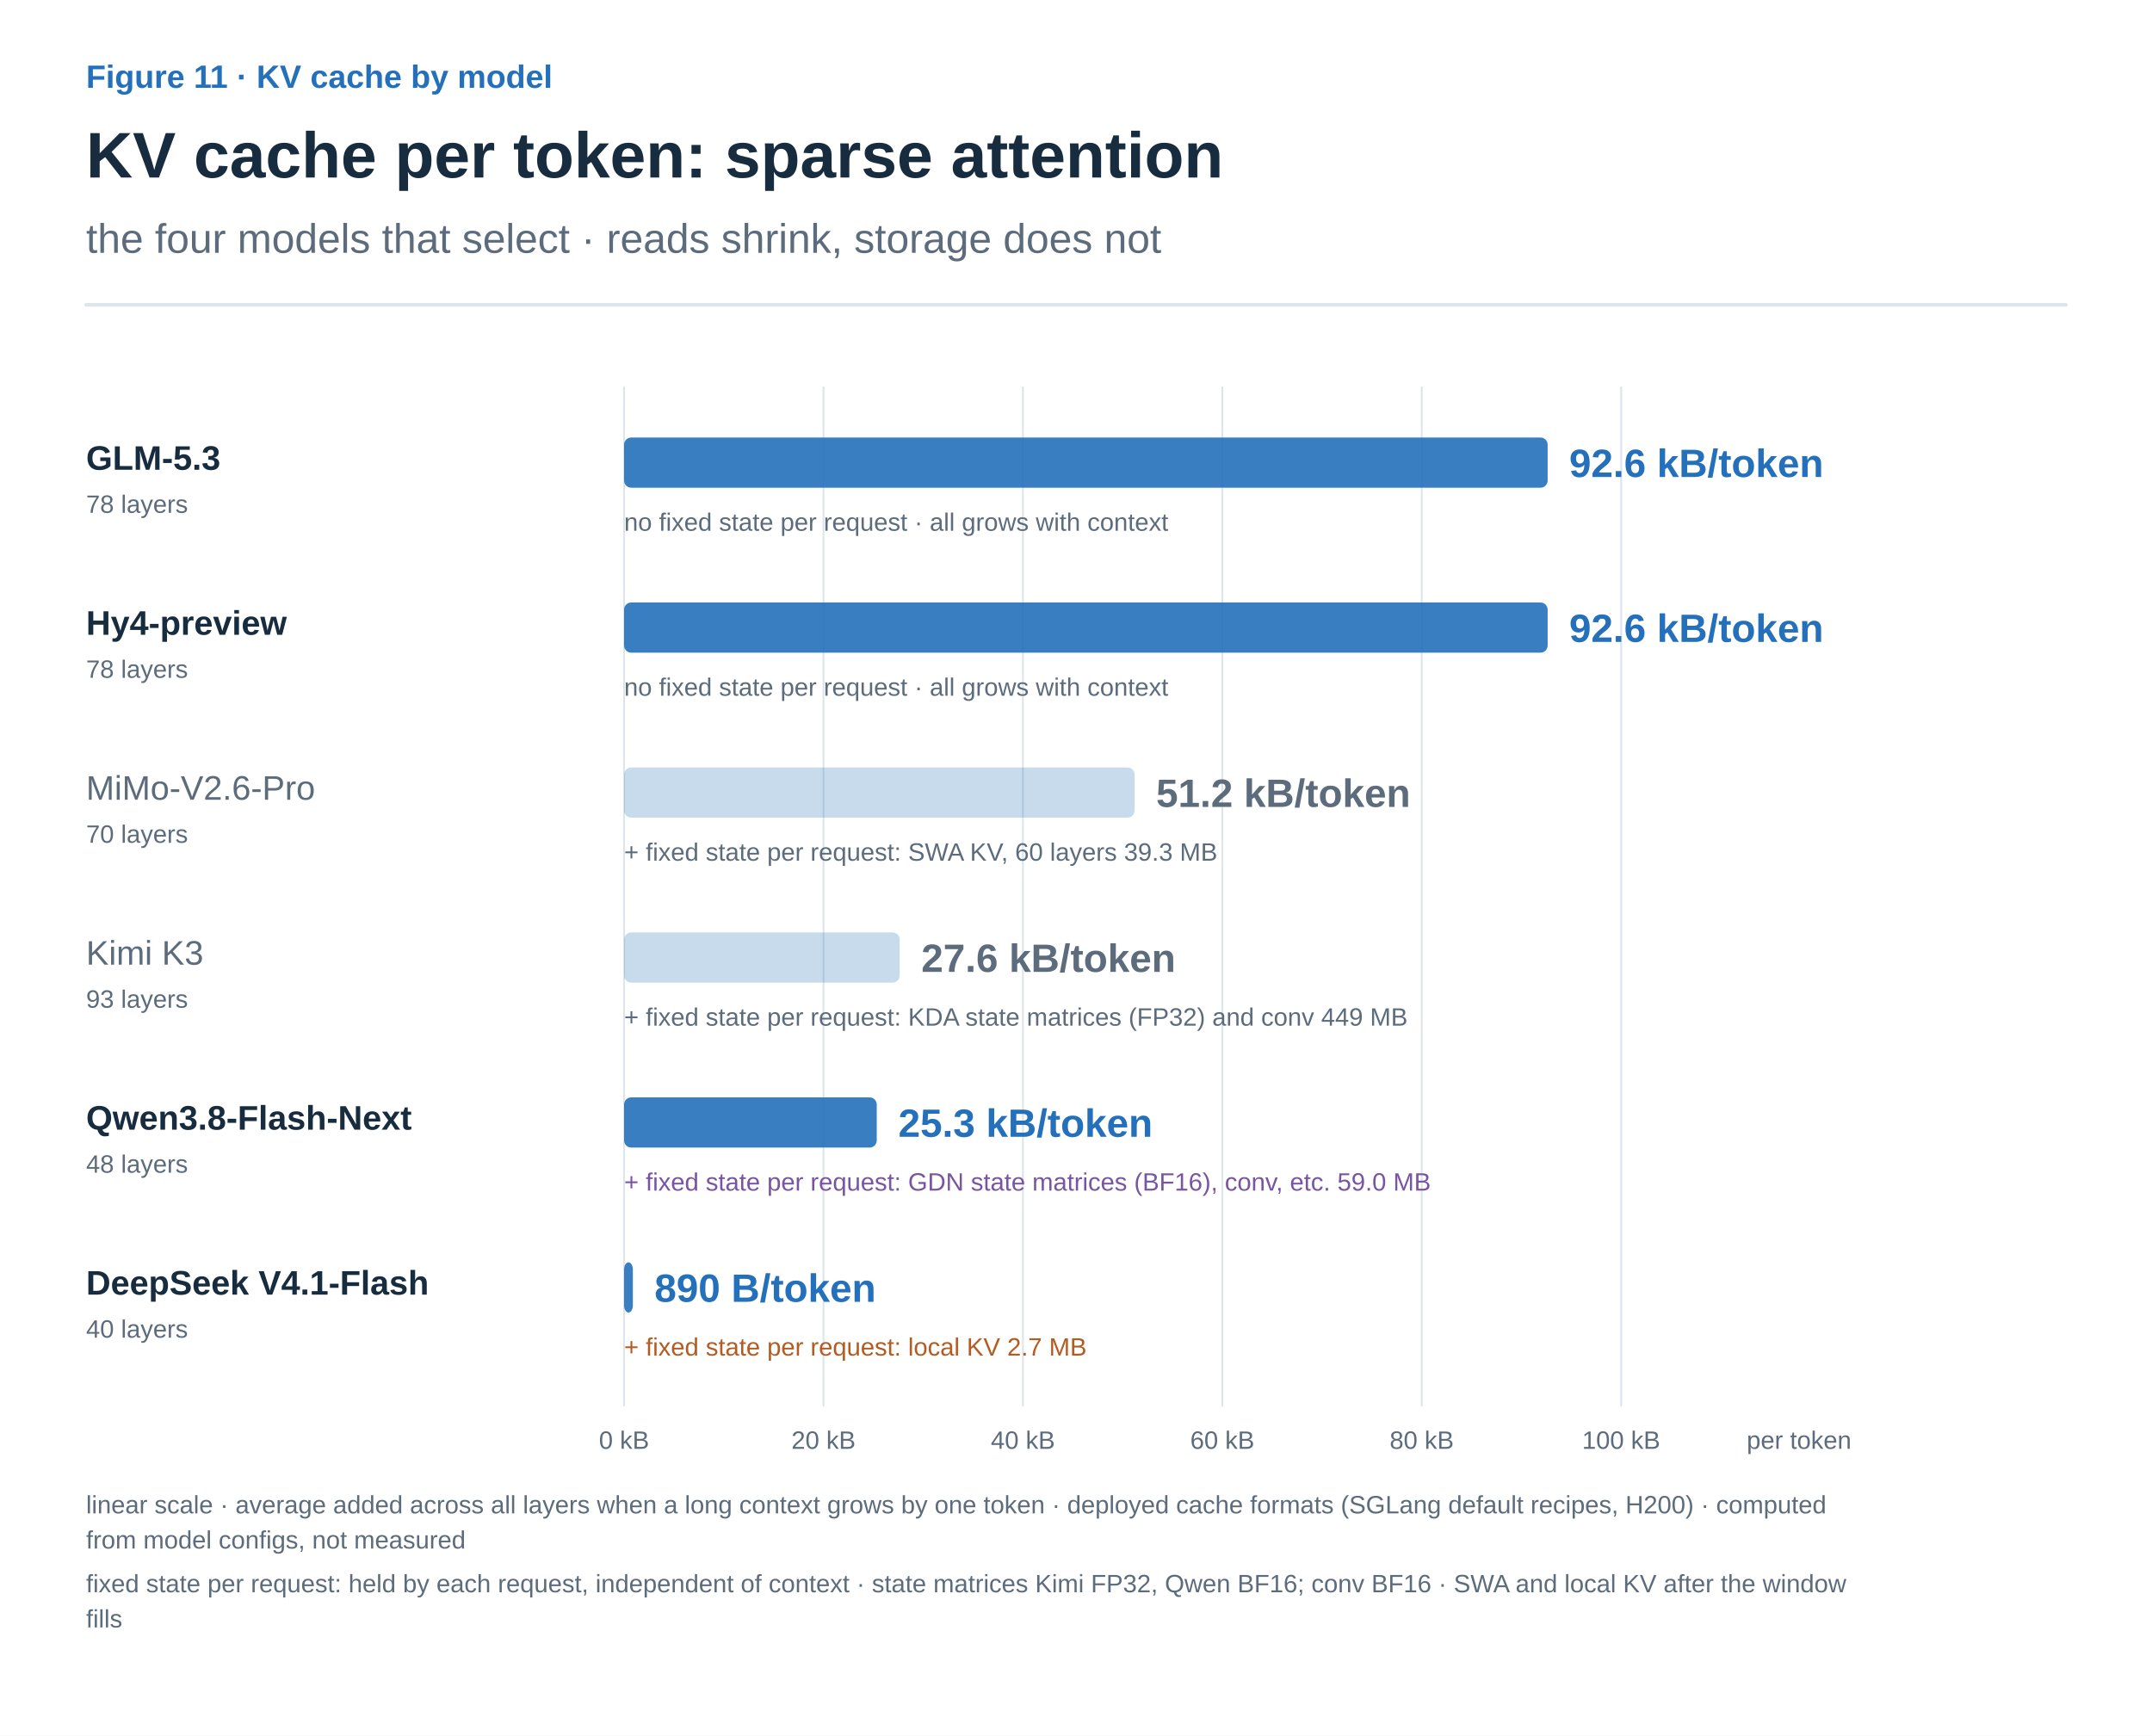
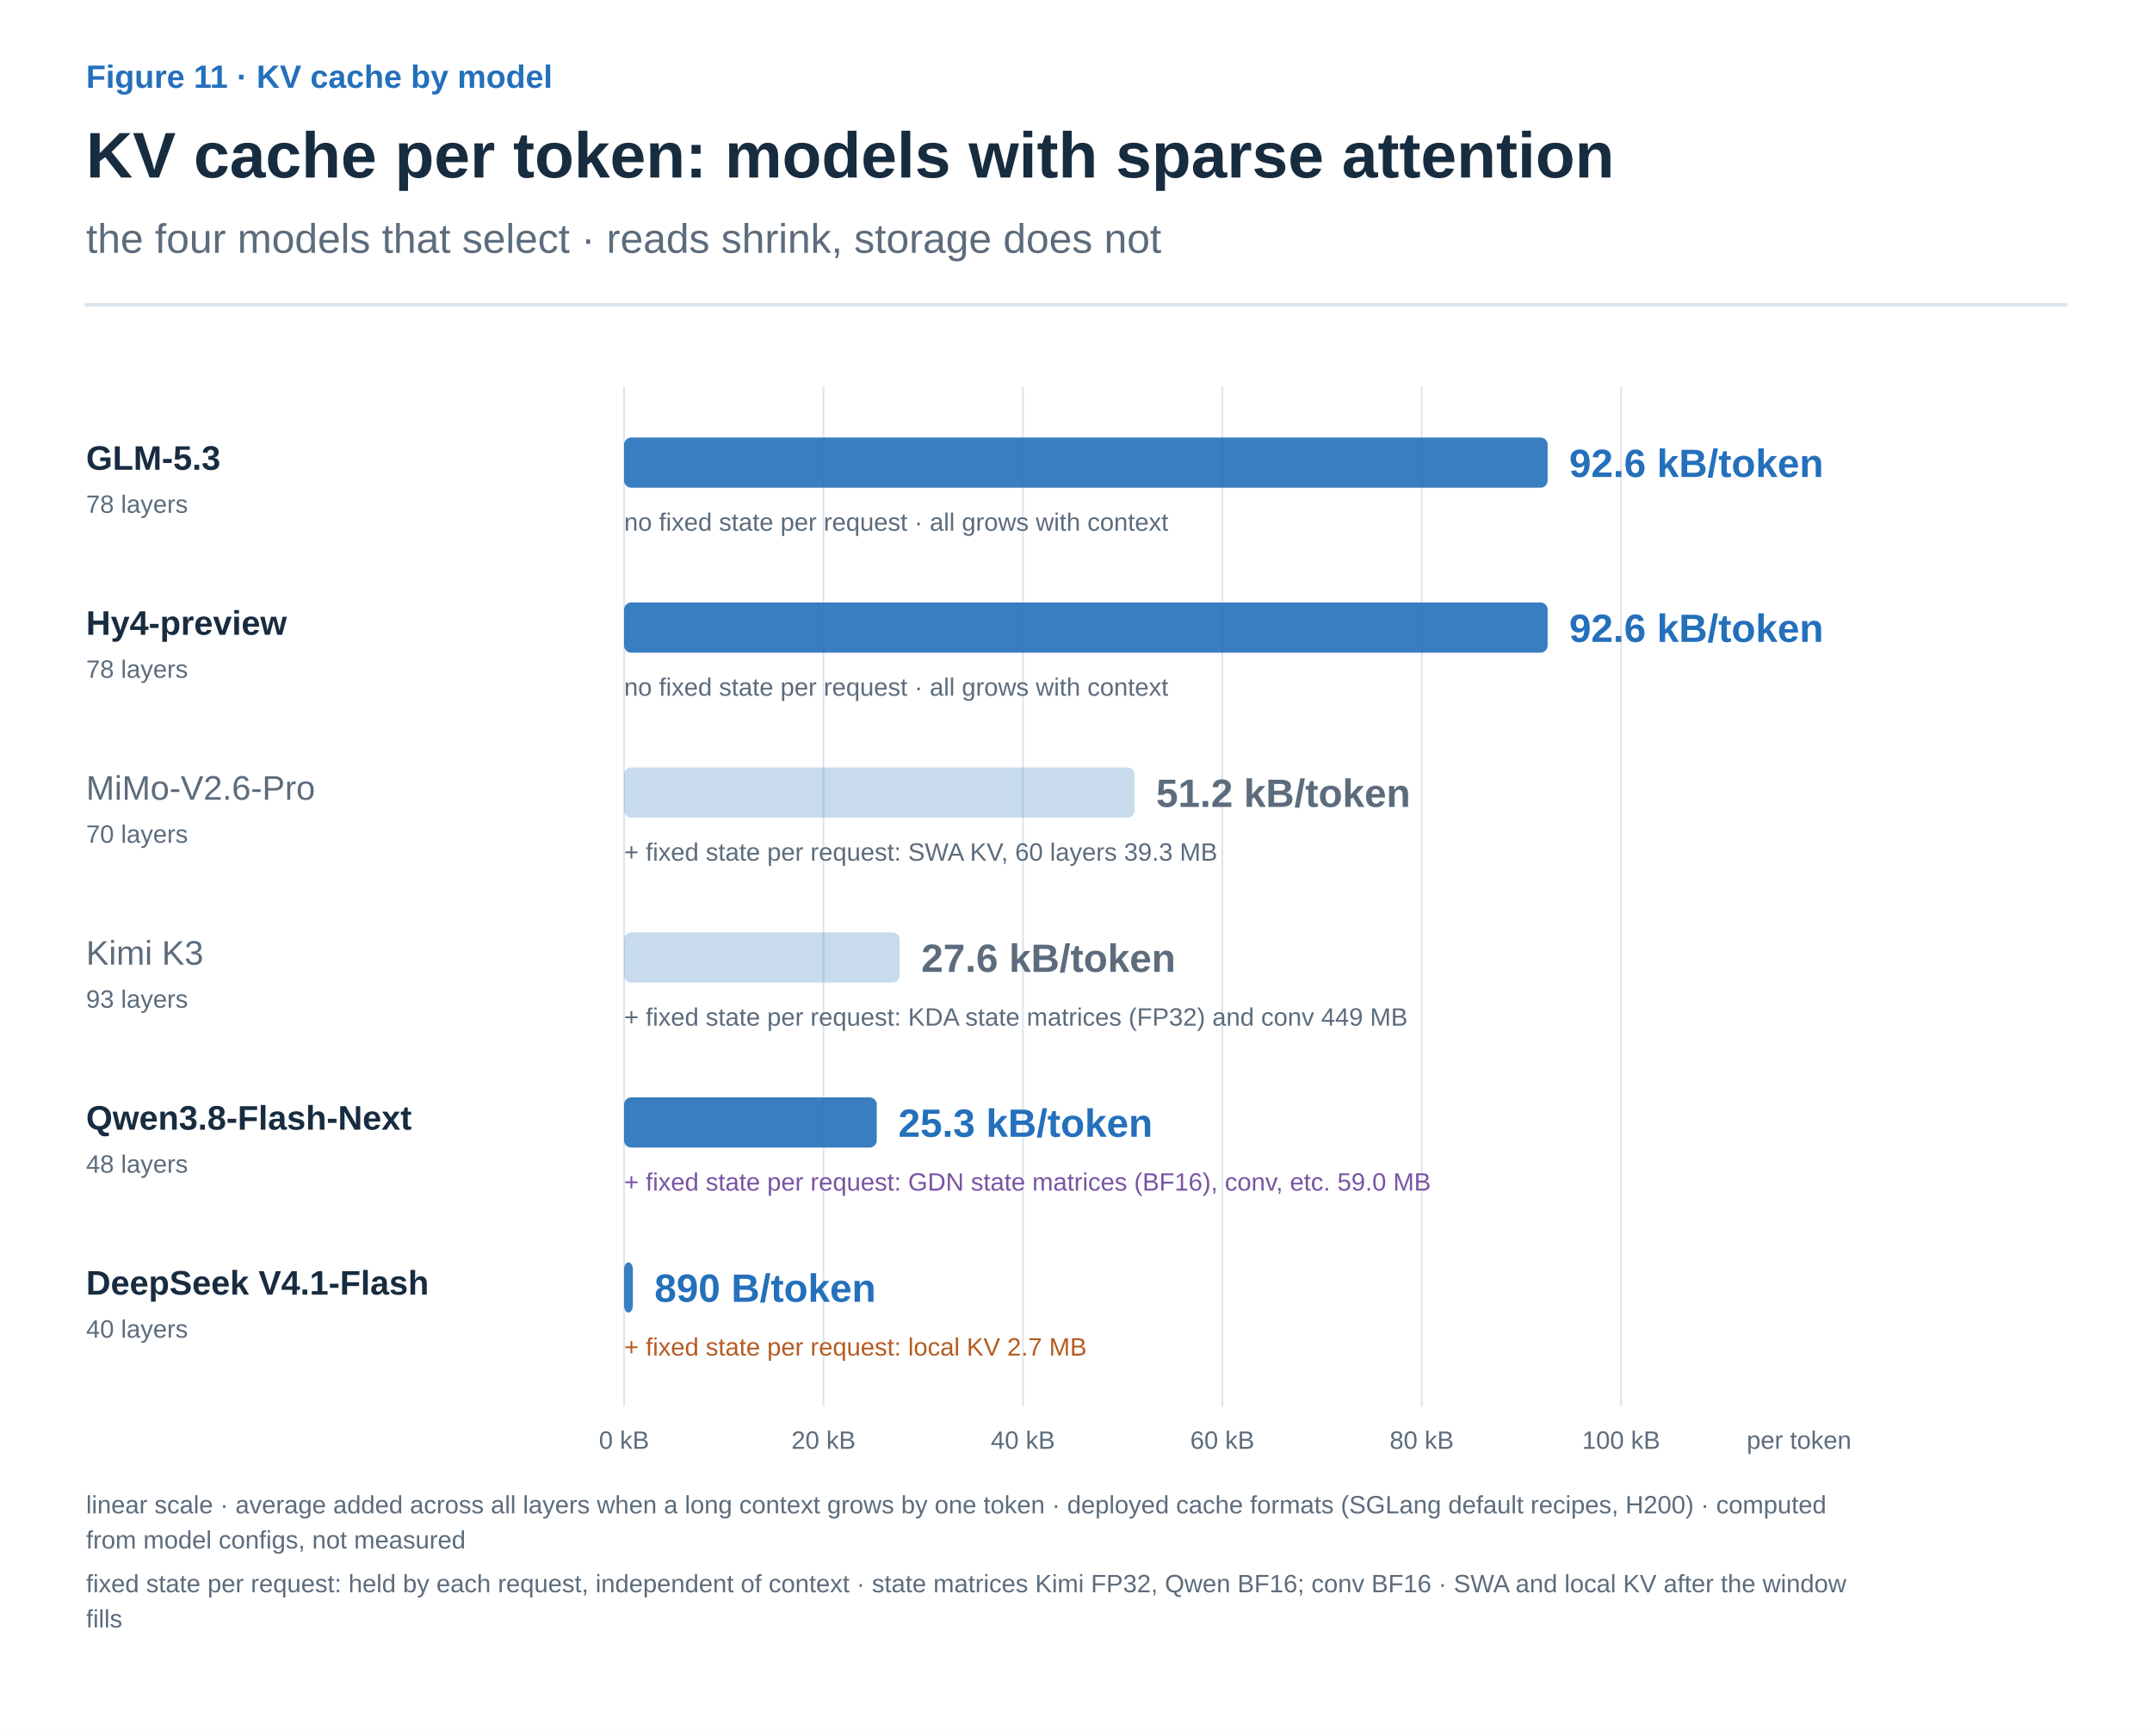
<svg xmlns="http://www.w3.org/2000/svg" width="1200" height="968" viewBox="0 0 1200 968" role="img" aria-labelledby="title desc">
  <defs>
    <marker id="arrow-ink" viewBox="0 0 10 10" refX="8" refY="5" markerWidth="6" markerHeight="6" orient="auto">
      <path d="M1 1 L9 5 L1 9" fill="none" stroke="#182C40" stroke-width="1.6" />
    </marker>
    <marker id="arrow-muted" viewBox="0 0 10 10" refX="8" refY="5" markerWidth="6" markerHeight="6" orient="auto">
      <path d="M1 1 L9 5 L1 9" fill="none" stroke="#5C6C7C" stroke-width="1.6" />
    </marker>
    <marker id="arrow-line" viewBox="0 0 10 10" refX="8" refY="5" markerWidth="6" markerHeight="6" orient="auto">
      <path d="M1 1 L9 5 L1 9" fill="none" stroke="#DCE4EC" stroke-width="1.6" />
    </marker>
    <marker id="arrow-paper" viewBox="0 0 10 10" refX="8" refY="5" markerWidth="6" markerHeight="6" orient="auto">
      <path d="M1 1 L9 5 L1 9" fill="none" stroke="#FFFFFF" stroke-width="1.6" />
    </marker>
    <marker id="arrow-blue" viewBox="0 0 10 10" refX="8" refY="5" markerWidth="6" markerHeight="6" orient="auto">
      <path d="M1 1 L9 5 L1 9" fill="none" stroke="#2470BB" stroke-width="1.6" />
    </marker>
    <marker id="arrow-teal" viewBox="0 0 10 10" refX="8" refY="5" markerWidth="6" markerHeight="6" orient="auto">
      <path d="M1 1 L9 5 L1 9" fill="none" stroke="#287D78" stroke-width="1.6" />
    </marker>
    <marker id="arrow-orange" viewBox="0 0 10 10" refX="8" refY="5" markerWidth="6" markerHeight="6" orient="auto">
      <path d="M1 1 L9 5 L1 9" fill="none" stroke="#B55B22" stroke-width="1.6" />
    </marker>
    <marker id="arrow-purple" viewBox="0 0 10 10" refX="8" refY="5" markerWidth="6" markerHeight="6" orient="auto">
      <path d="M1 1 L9 5 L1 9" fill="none" stroke="#7954A3" stroke-width="1.6" />
    </marker>
    <marker id="arrow-gray" viewBox="0 0 10 10" refX="8" refY="5" markerWidth="6" markerHeight="6" orient="auto">
      <path d="M1 1 L9 5 L1 9" fill="none" stroke="#657789" stroke-width="1.6" />
    </marker>
    <marker id="arrow-red" viewBox="0 0 10 10" refX="8" refY="5" markerWidth="6" markerHeight="6" orient="auto">
      <path d="M1 1 L9 5 L1 9" fill="none" stroke="#B34242" stroke-width="1.6" />
    </marker>
    <marker id="arrow-indigo" viewBox="0 0 10 10" refX="8" refY="5" markerWidth="6" markerHeight="6" orient="auto">
      <path d="M1 1 L9 5 L1 9" fill="none" stroke="#4C60A8" stroke-width="1.6" />
    </marker>
    <marker id="arrow-slate" viewBox="0 0 10 10" refX="8" refY="5" markerWidth="6" markerHeight="6" orient="auto">
      <path d="M1 1 L9 5 L1 9" fill="none" stroke="#8191A0" stroke-width="1.6" />
    </marker>
    <marker id="arrow-surface" viewBox="0 0 10 10" refX="8" refY="5" markerWidth="6" markerHeight="6" orient="auto">
      <path d="M1 1 L9 5 L1 9" fill="none" stroke="#F8FAFC" stroke-width="1.6" />
    </marker>
  </defs>
  <style>text{font-family:Arial,"Apple SD Gothic Neo","Noto Sans KR",sans-serif}text[font-family]{font-family:Menlo,Consolas,monospace}path{stroke-linecap:round;stroke-linejoin:round}</style>
  <rect width="100%" height="100%" fill="white" />
  <text x="48" y="49" fill="#2470BB" font-size="18" font-weight="600" text-anchor="start" data-max-width="1104">Figure 11 · KV cache by model</text>
-   <text x="48" y="99" fill="#182C40" font-size="36" font-weight="700" text-anchor="start" data-max-width="1104">KV cache per token: sparse attention</text>
+   <text x="48" y="99" fill="#182C40" font-size="36" font-weight="700" text-anchor="start" data-max-width="1104">KV cache per token: models with sparse attention</text>
  <text x="48" y="141" fill="#5C6C7C" font-size="23" font-weight="400" text-anchor="start" data-max-width="1104">the four models that select · reads shrink, storage does not</text>
  <path d="M48,170 H1152" stroke="#DCE4EC" stroke-width="2" />
  <g transform="translate(48 206) scale(1)" data-panel="1">
    <path d="M856 10 L856 578" stroke="#DCE4EC" stroke-width="1" fill="none" />
    <path d="M744.8 10 L744.8 578" stroke="#DCE4EC" stroke-width="1" fill="none" />
    <path d="M633.6 10 L633.6 578" stroke="#DCE4EC" stroke-width="1" fill="none" />
    <path d="M522.4 10 L522.4 578" stroke="#DCE4EC" stroke-width="1" fill="none" />
    <path d="M411.2 10 L411.2 578" stroke="#DCE4EC" stroke-width="1" fill="none" />
    <path d="M300 10 L300 578" stroke="#DCE4EC" stroke-width="1" fill="none" />
    <text x="0" y="56" fill="#182C40" font-size="19" font-weight="700" text-anchor="start" data-max-width="280">GLM-5.3</text>
    <text x="0" y="80" fill="#5C6C7C" font-size="14" font-weight="400" text-anchor="start" data-max-width="280">78 layers</text>
    <rect x="300" y="38" width="515.0" height="28" rx="4" fill="#2470BB" fill-opacity="0.9" />
    <text x="827.012" y="60" fill="#2470BB" font-size="22" font-weight="700" text-anchor="start" data-max-width="220">92.6 kB/token</text>
    <text x="300" y="90" fill="#5C6C7C" font-size="14" font-weight="400" text-anchor="start" data-max-width="804">no fixed state per request · all grows with context</text>
    <text x="0" y="148" fill="#182C40" font-size="19" font-weight="700" text-anchor="start" data-max-width="280">Hy4-preview</text>
    <text x="0" y="172" fill="#5C6C7C" font-size="14" font-weight="400" text-anchor="start" data-max-width="280">78 layers</text>
    <rect x="300" y="130" width="515.0" height="28" rx="4" fill="#2470BB" fill-opacity="0.9" />
    <text x="827.012" y="152" fill="#2470BB" font-size="22" font-weight="700" text-anchor="start" data-max-width="220">92.6 kB/token</text>
    <text x="300" y="182" fill="#5C6C7C" font-size="14" font-weight="400" text-anchor="start" data-max-width="804">no fixed state per request · all grows with context</text>
    <text x="0" y="240" fill="#5C6C7C" font-size="19" font-weight="400" text-anchor="start" data-max-width="280">MiMo-V2.6-Pro</text>
    <text x="0" y="264" fill="#5C6C7C" font-size="14" font-weight="400" text-anchor="start" data-max-width="280">70 layers</text>
    <rect x="300" y="222" width="284.7" height="28" rx="4" fill="#2470BB" fill-opacity="0.25" />
    <text x="596.672" y="244" fill="#5C6C7C" font-size="22" font-weight="700" text-anchor="start" data-max-width="220">51.2 kB/token</text>
    <text x="300" y="274" fill="#5C6C7C" font-size="14" font-weight="400" text-anchor="start" data-max-width="804">+ fixed state per request: SWA KV, 60 layers 39.3 MB</text>
    <text x="0" y="332" fill="#5C6C7C" font-size="19" font-weight="400" text-anchor="start" data-max-width="280">Kimi K3</text>
    <text x="0" y="356" fill="#5C6C7C" font-size="14" font-weight="400" text-anchor="start" data-max-width="280">93 layers</text>
    <rect x="300" y="314" width="153.7" height="28" rx="4" fill="#2470BB" fill-opacity="0.25" />
    <text x="465.723" y="336" fill="#5C6C7C" font-size="22" font-weight="700" text-anchor="start" data-max-width="220">27.6 kB/token</text>
    <text x="300" y="366" fill="#5C6C7C" font-size="14" font-weight="400" text-anchor="start" data-max-width="804">+ fixed state per request: KDA state matrices (FP32) and conv 449 MB</text>
    <text x="0" y="424" fill="#182C40" font-size="19" font-weight="700" text-anchor="start" data-max-width="280">Qwen3.8-Flash-Next</text>
    <text x="0" y="448" fill="#5C6C7C" font-size="14" font-weight="400" text-anchor="start" data-max-width="280">48 layers</text>
    <rect x="300" y="406" width="140.9" height="28" rx="4" fill="#2470BB" fill-opacity="0.9" />
    <text x="452.913" y="428" fill="#2470BB" font-size="22" font-weight="700" text-anchor="start" data-max-width="220">25.3 kB/token</text>
    <text x="300" y="458" fill="#7954A3" font-size="14" font-weight="400" text-anchor="start" data-max-width="804">+ fixed state per request: GDN state matrices (BF16), conv, etc. 59.0 MB</text>
    <text x="0" y="516" fill="#182C40" font-size="19" font-weight="700" text-anchor="start" data-max-width="280">DeepSeek V4.1-Flash</text>
    <text x="0" y="540" fill="#5C6C7C" font-size="14" font-weight="400" text-anchor="start" data-max-width="280">40 layers</text>
    <rect x="300" y="498" width="4.9" height="28" rx="4" fill="#2470BB" fill-opacity="0.9" />
    <text x="316.948" y="520" fill="#2470BB" font-size="22" font-weight="700" text-anchor="start" data-max-width="220">890 B/token</text>
    <text x="300" y="550" fill="#B55B22" font-size="14" font-weight="400" text-anchor="start" data-max-width="804">+ fixed state per request: local KV 2.7 MB</text>
    <text x="300" y="602" fill="#5C6C7C" font-size="14" font-weight="400" text-anchor="middle" data-max-width="80">0 kB</text>
    <text x="411.2" y="602" fill="#5C6C7C" font-size="14" font-weight="400" text-anchor="middle" data-max-width="80">20 kB</text>
    <text x="522.4" y="602" fill="#5C6C7C" font-size="14" font-weight="400" text-anchor="middle" data-max-width="80">40 kB</text>
    <text x="633.6" y="602" fill="#5C6C7C" font-size="14" font-weight="400" text-anchor="middle" data-max-width="80">60 kB</text>
    <text x="744.8" y="602" fill="#5C6C7C" font-size="14" font-weight="400" text-anchor="middle" data-max-width="80">80 kB</text>
    <text x="856" y="602" fill="#5C6C7C" font-size="14" font-weight="400" text-anchor="middle" data-max-width="80">100 kB</text>
    <text x="926" y="602" fill="#5C6C7C" font-size="14" font-weight="400" text-anchor="start" data-max-width="120">per token</text>
    <text x="0" y="638" fill="#5C6C7C" font-size="14" font-weight="400" text-anchor="start" data-max-width="1104">linear scale · average added across all layers when a long context grows by one token · deployed cache formats (SGLang default recipes, H200) · computed</text>
    <text x="0" y="657.6" fill="#5C6C7C" font-size="14" font-weight="400" text-anchor="start" data-max-width="1104">from model configs, not measured</text>
    <text x="0" y="682" fill="#5C6C7C" font-size="14" font-weight="400" text-anchor="start" data-max-width="1104">fixed state per request: held by each request, independent of context · state matrices Kimi FP32, Qwen BF16; conv BF16 · SWA and local KV after the window</text>
    <text x="0" y="701.6" fill="#5C6C7C" font-size="14" font-weight="400" text-anchor="start" data-max-width="1104">fills</text>
  </g>
</svg>
